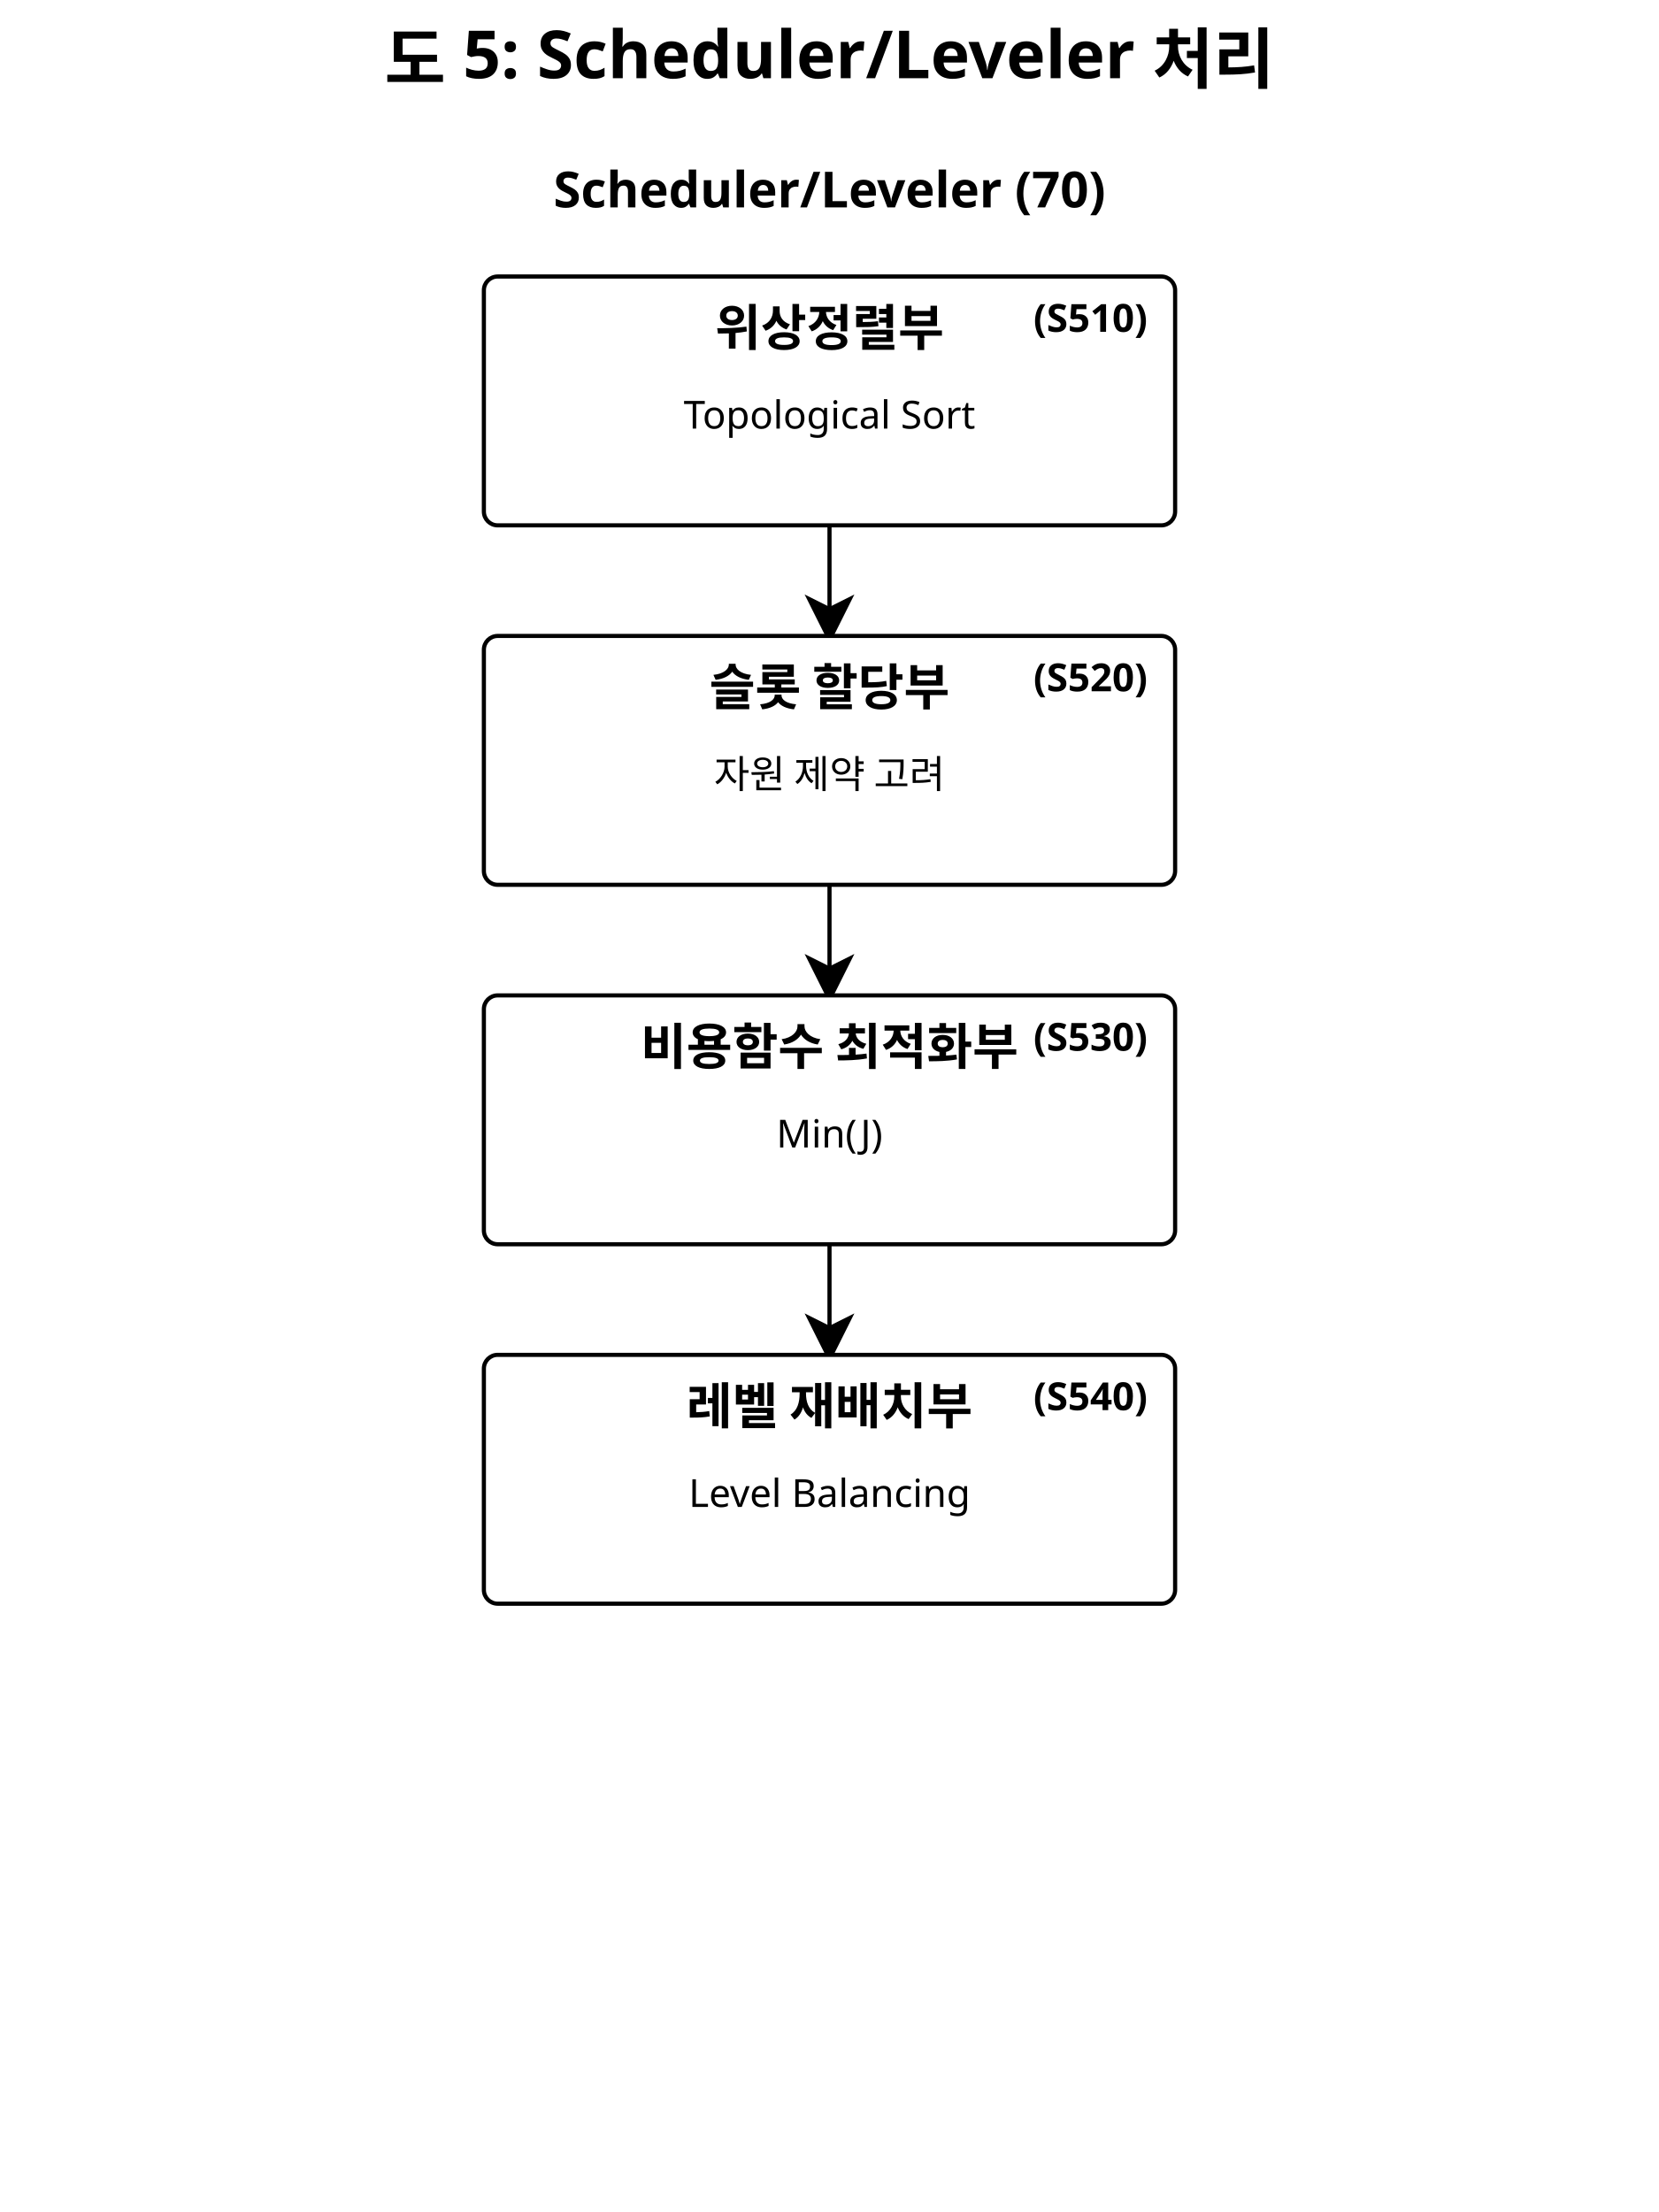
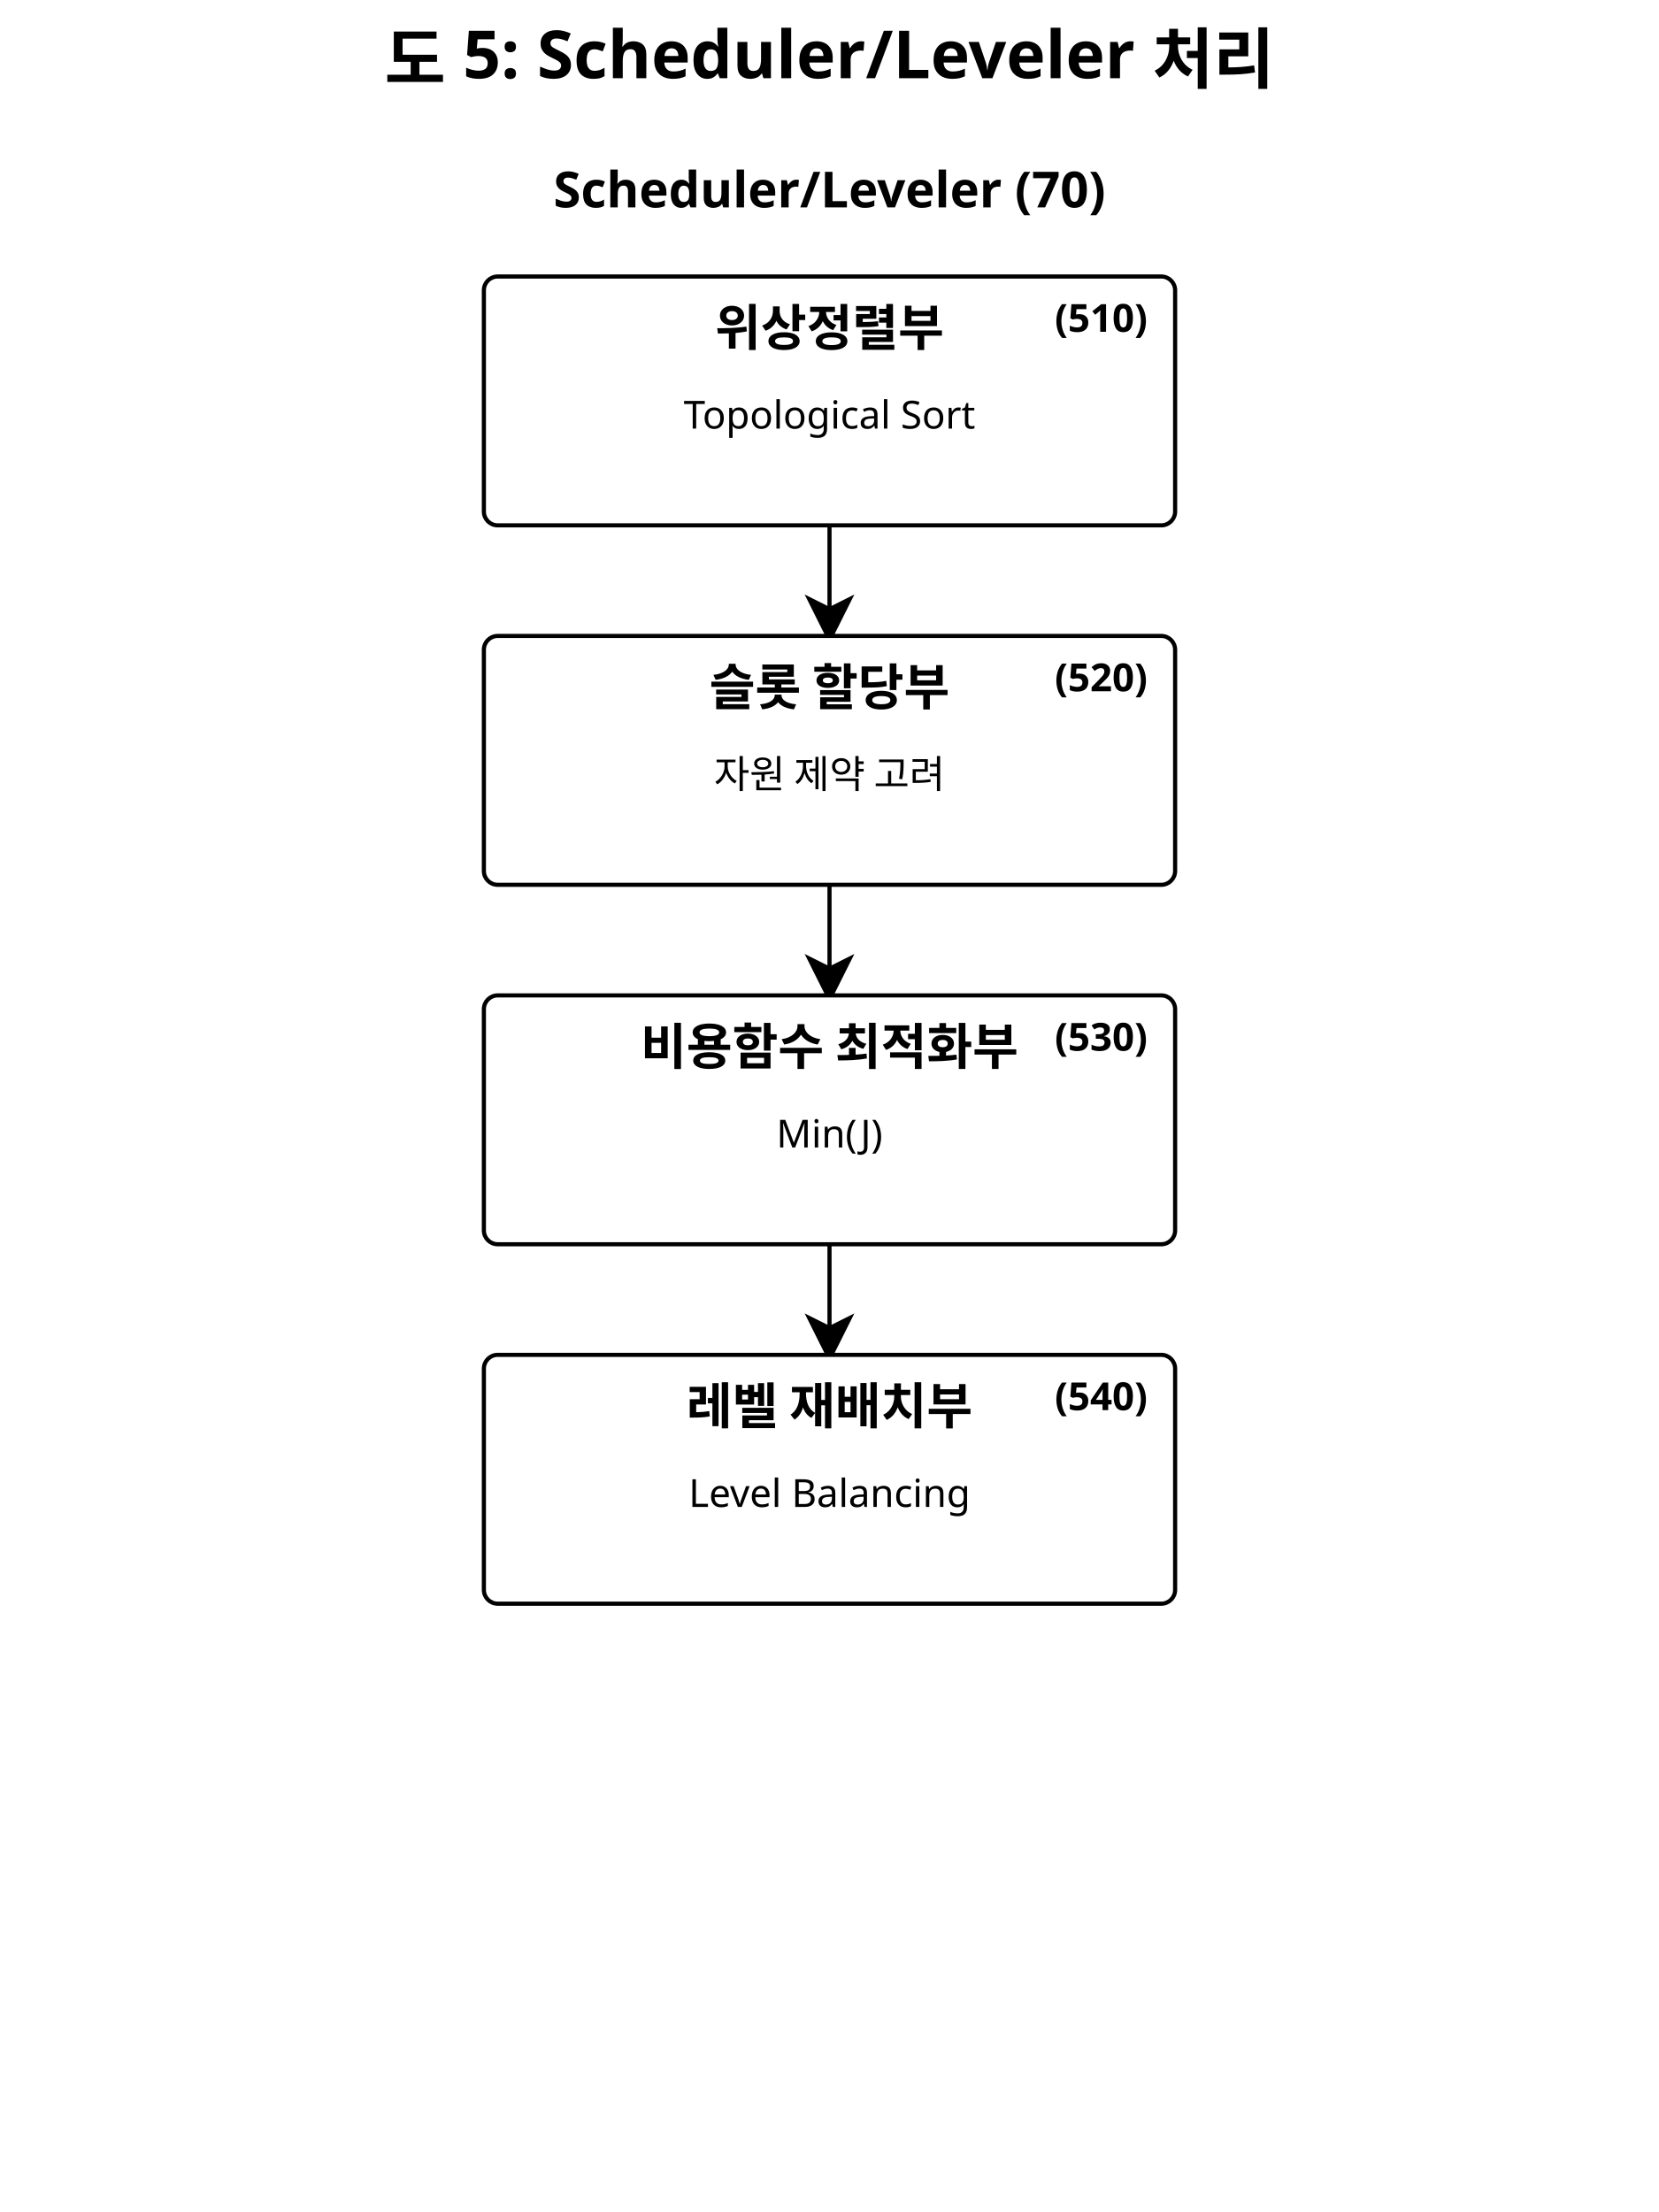
<svg xmlns="http://www.w3.org/2000/svg" width="1200" height="1600" viewBox="0 0 1200 1600">
  <rect width="100%" height="100%" fill="white" />
  <defs>
    <marker id="arrowhead" markerWidth="12" markerHeight="12" refX="10" refY="6" orient="auto">
      <path d="M0,0 L12,6 L0,12 L3,6 Z" fill="black" />
    </marker>
  </defs>
  <text x="600" y="60" text-anchor="middle" font-family="Malgun Gothic, AppleGothic, Dotum, sans-serif" font-size="48" font-weight="bold">도 5: Scheduler/Leveler 처리</text>
  <text x="600.0" y="150" text-anchor="middle" font-family="Malgun Gothic, AppleGothic, Dotum, sans-serif" font-size="36" font-weight="bold">Scheduler/Leveler (70)</text>
  <rect x="350.0" y="200" width="500" height="180" fill="white" stroke="black" stroke-width="3" rx="10" />
  <text x="600.0" y="250" text-anchor="middle" font-family="Malgun Gothic, AppleGothic, Dotum, sans-serif" font-size="36" font-weight="bold">위상정렬부</text>
-   <text x="830.0" y="240" text-anchor="end" font-family="Malgun Gothic, AppleGothic, Dotum, sans-serif" font-size="28" font-weight="bold">(S510)</text>
+   <text x="830.0" y="240" text-anchor="end" font-family="Malgun Gothic, AppleGothic, Dotum, sans-serif" font-size="28" font-weight="bold">(510)</text>
  <text x="600.0" y="310" text-anchor="middle" font-family="Malgun Gothic, AppleGothic, Dotum, sans-serif" font-size="28" font-weight="normal">Topological Sort</text>
  <path d="M 600,380 L 600,460" stroke="black" stroke-width="3" fill="none" marker-end="url(#arrowhead)" />
  <rect x="350.0" y="460" width="500" height="180" fill="white" stroke="black" stroke-width="3" rx="10" />
  <text x="600.0" y="510" text-anchor="middle" font-family="Malgun Gothic, AppleGothic, Dotum, sans-serif" font-size="36" font-weight="bold">슬롯 할당부</text>
-   <text x="830.0" y="500" text-anchor="end" font-family="Malgun Gothic, AppleGothic, Dotum, sans-serif" font-size="28" font-weight="bold">(S520)</text>
+   <text x="830.0" y="500" text-anchor="end" font-family="Malgun Gothic, AppleGothic, Dotum, sans-serif" font-size="28" font-weight="bold">(520)</text>
  <text x="600.0" y="570" text-anchor="middle" font-family="Malgun Gothic, AppleGothic, Dotum, sans-serif" font-size="28" font-weight="normal">자원 제약 고려</text>
  <path d="M 600,640 L 600,720" stroke="black" stroke-width="3" fill="none" marker-end="url(#arrowhead)" />
  <rect x="350.0" y="720" width="500" height="180" fill="white" stroke="black" stroke-width="3" rx="10" />
  <text x="600.0" y="770" text-anchor="middle" font-family="Malgun Gothic, AppleGothic, Dotum, sans-serif" font-size="36" font-weight="bold">비용함수 최적화부</text>
-   <text x="830.0" y="760" text-anchor="end" font-family="Malgun Gothic, AppleGothic, Dotum, sans-serif" font-size="28" font-weight="bold">(S530)</text>
+   <text x="830.0" y="760" text-anchor="end" font-family="Malgun Gothic, AppleGothic, Dotum, sans-serif" font-size="28" font-weight="bold">(530)</text>
  <text x="600.0" y="830" text-anchor="middle" font-family="Malgun Gothic, AppleGothic, Dotum, sans-serif" font-size="28" font-weight="normal">Min(J)</text>
  <path d="M 600,900 L 600,980" stroke="black" stroke-width="3" fill="none" marker-end="url(#arrowhead)" />
  <rect x="350.0" y="980" width="500" height="180" fill="white" stroke="black" stroke-width="3" rx="10" />
  <text x="600.0" y="1030" text-anchor="middle" font-family="Malgun Gothic, AppleGothic, Dotum, sans-serif" font-size="36" font-weight="bold">레벨 재배치부</text>
-   <text x="830.0" y="1020" text-anchor="end" font-family="Malgun Gothic, AppleGothic, Dotum, sans-serif" font-size="28" font-weight="bold">(S540)</text>
+   <text x="830.0" y="1020" text-anchor="end" font-family="Malgun Gothic, AppleGothic, Dotum, sans-serif" font-size="28" font-weight="bold">(540)</text>
  <text x="600.0" y="1090" text-anchor="middle" font-family="Malgun Gothic, AppleGothic, Dotum, sans-serif" font-size="28" font-weight="normal">Level Balancing</text>
</svg>
